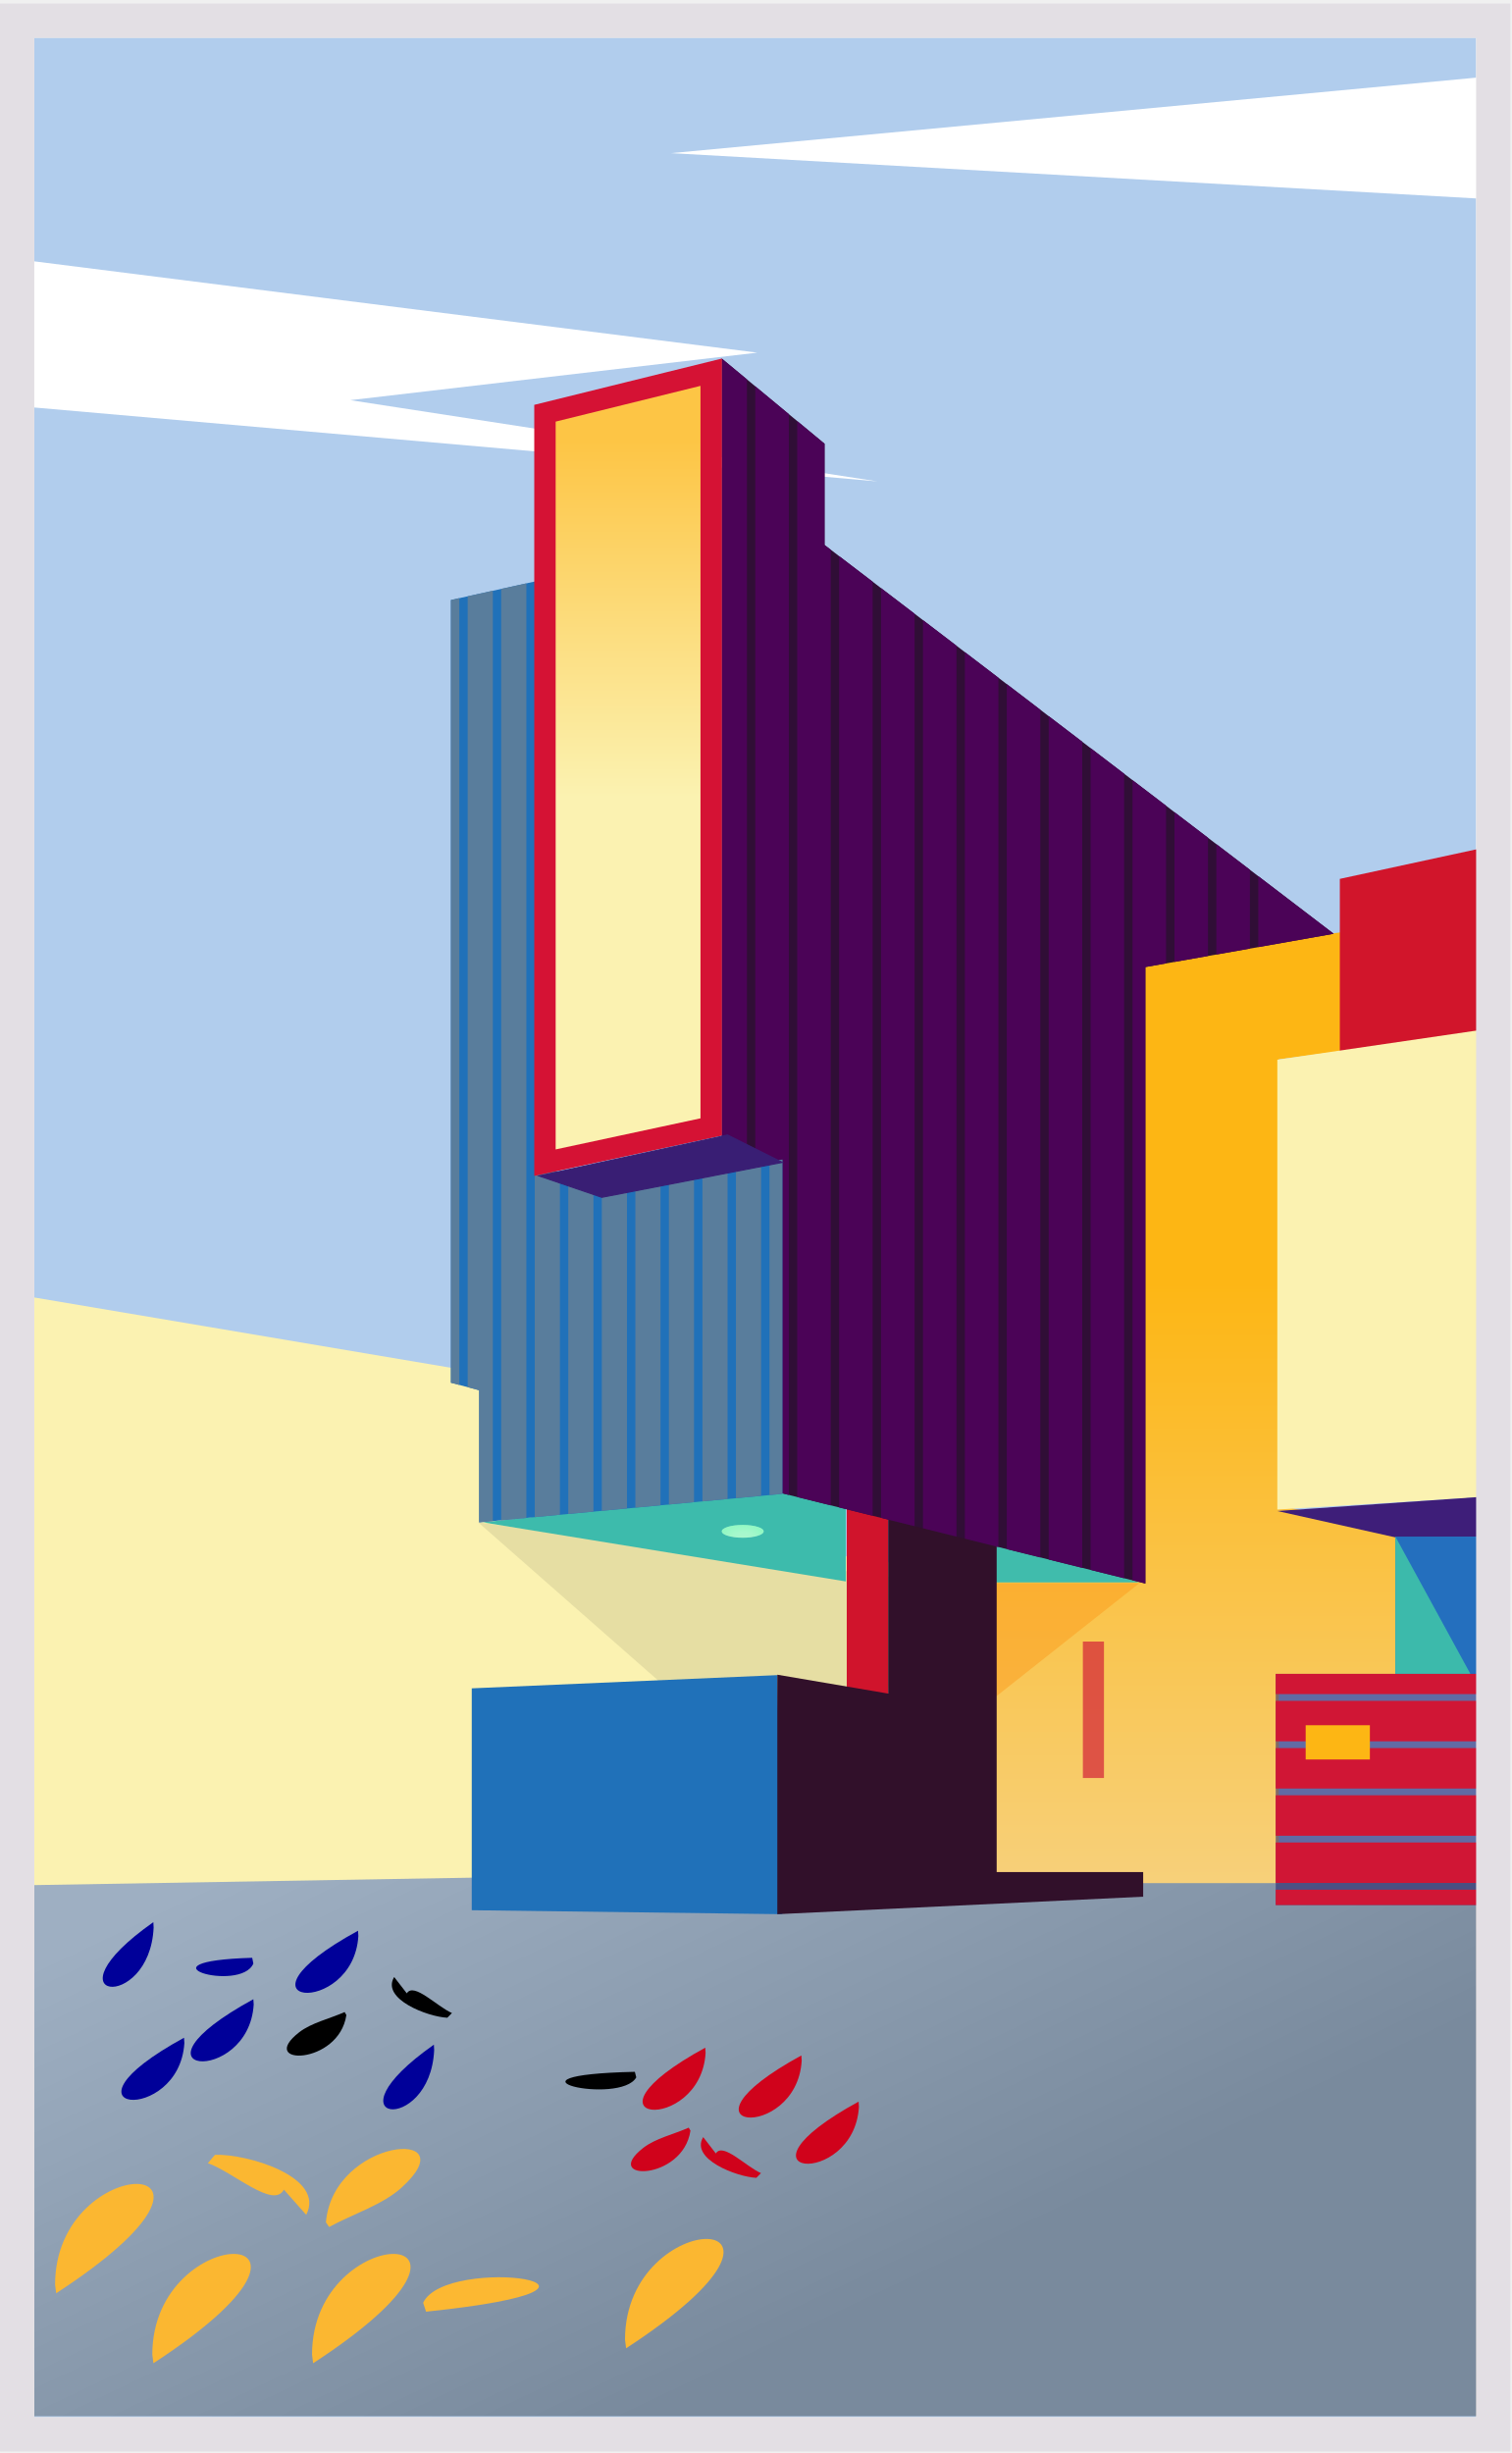
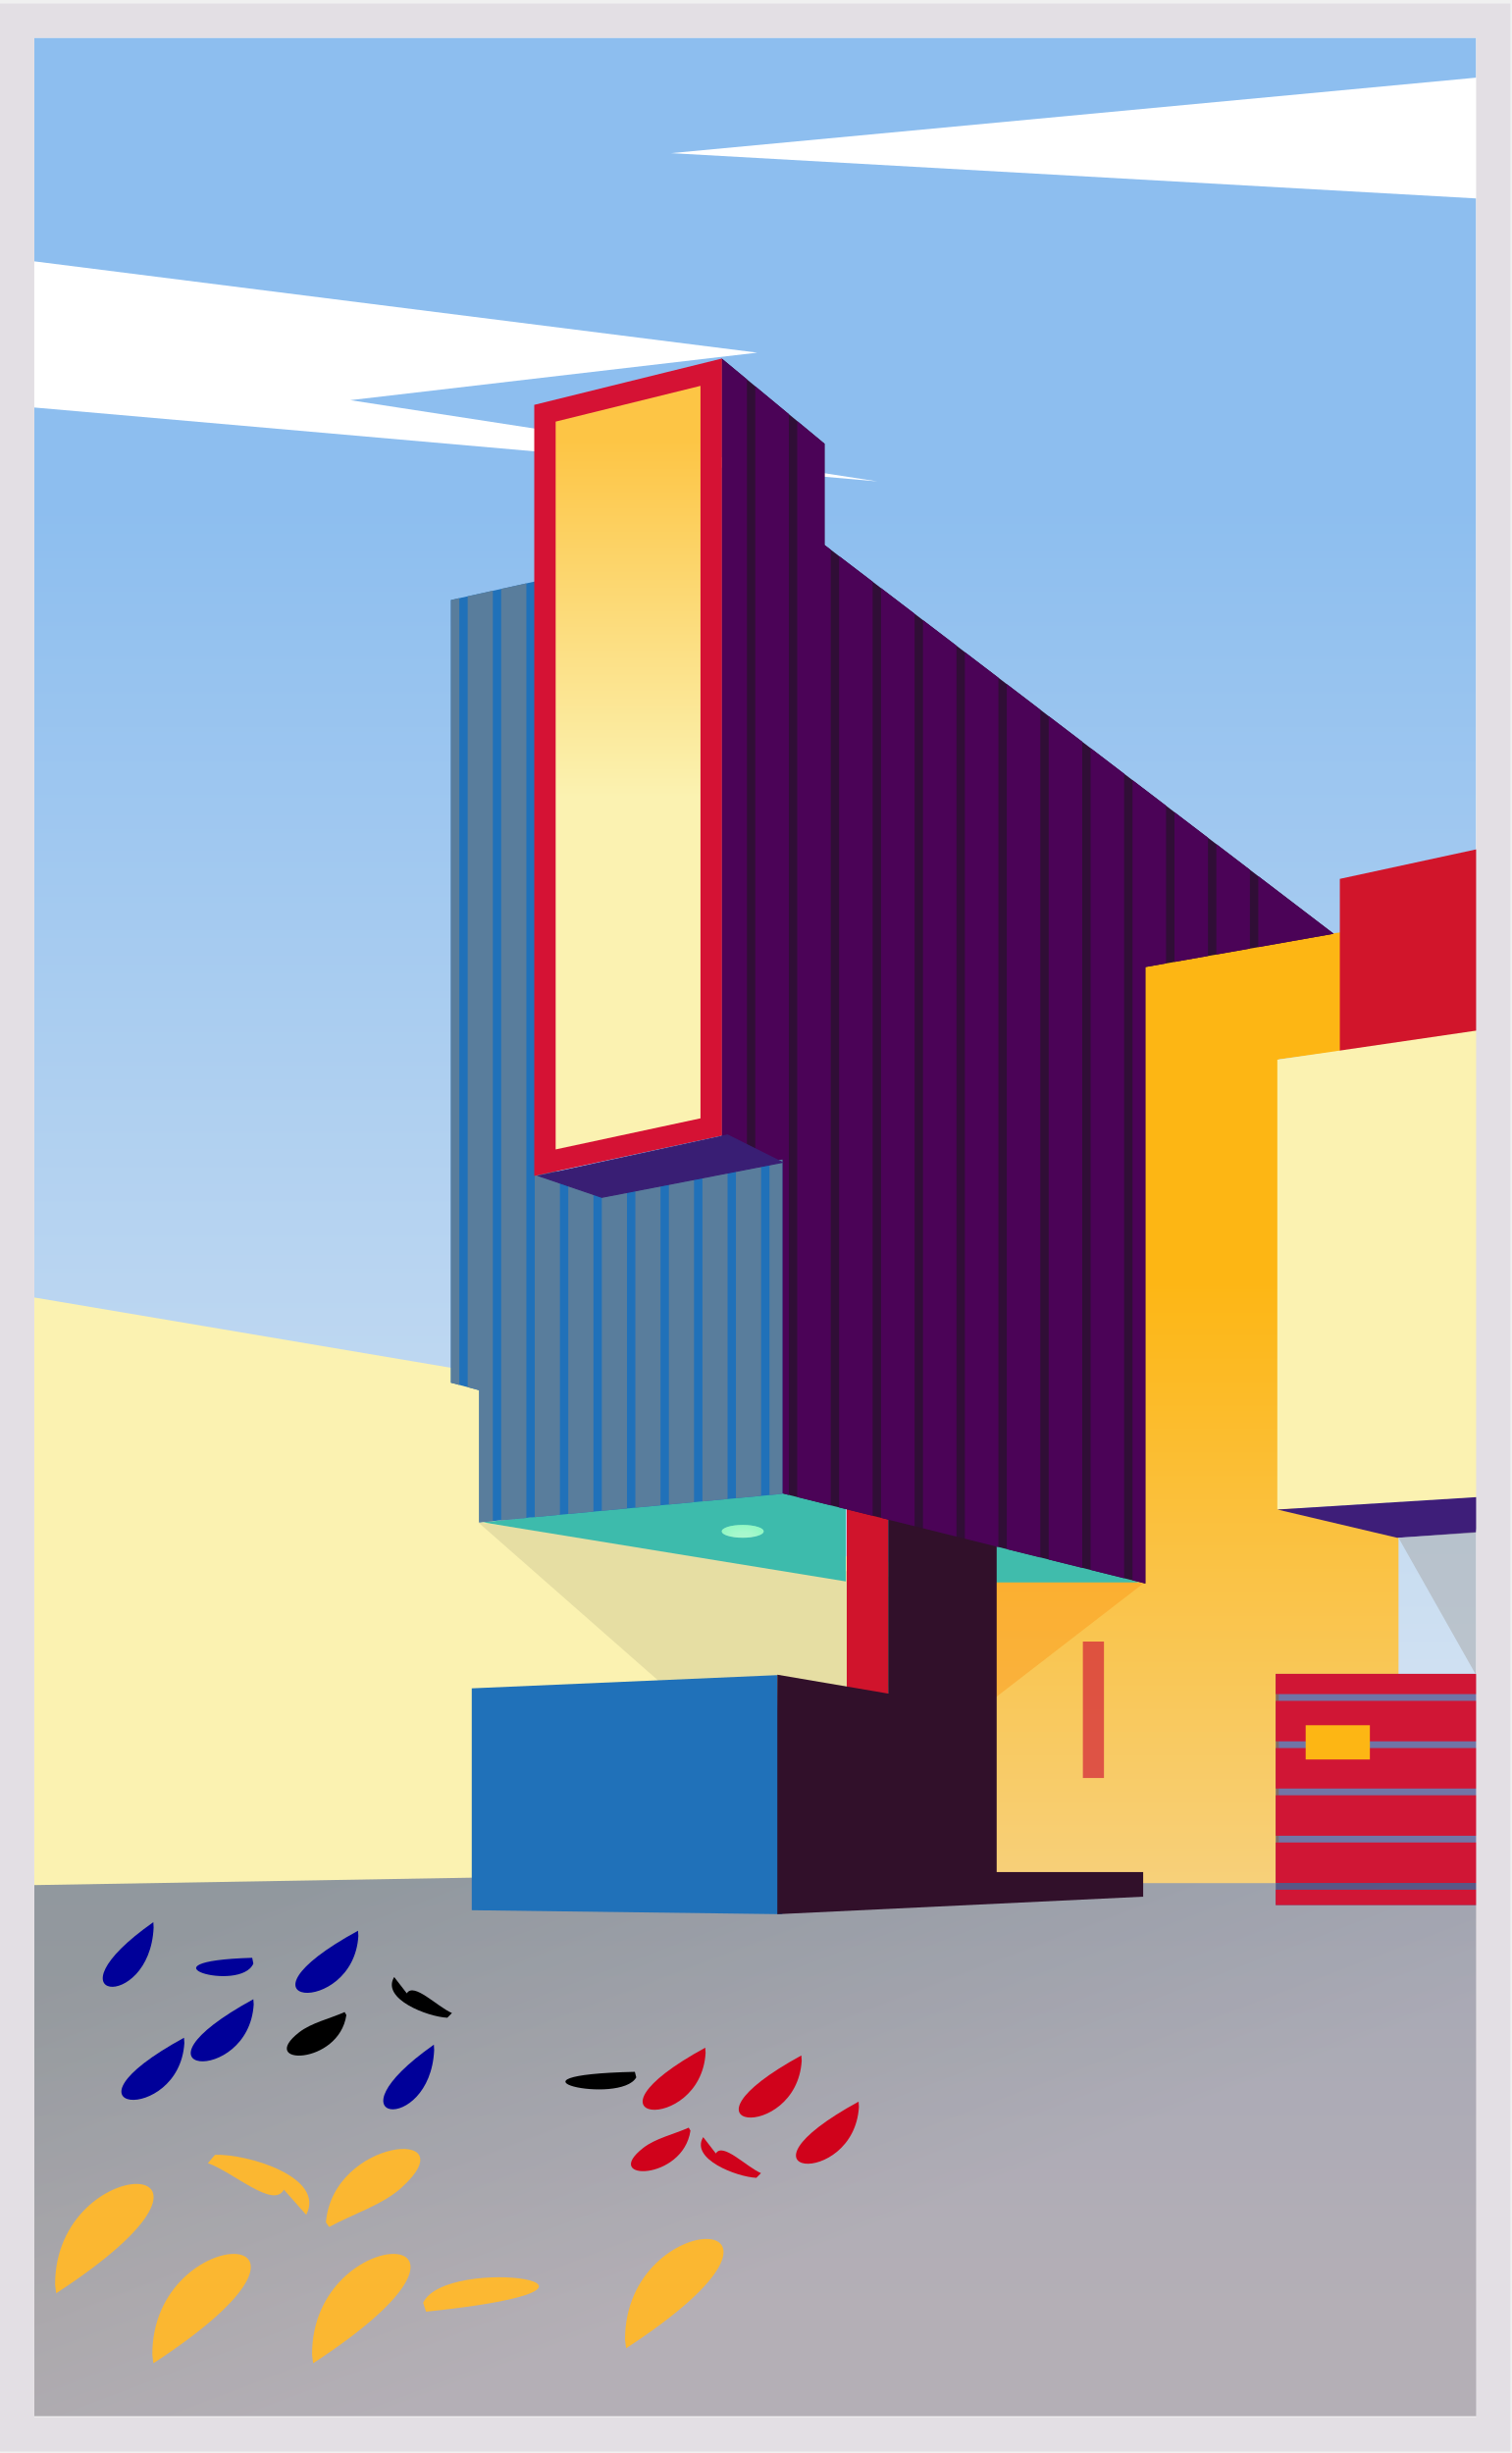
<svg xmlns="http://www.w3.org/2000/svg" xmlns:xlink="http://www.w3.org/1999/xlink" width="353px" height="573px" viewBox="0 0 353 573" version="1.1">
  <defs>
-     <linearGradient x1="0%" y1="17.605%" x2="65.987%" y2="69.097%" id="linearGradient-1">
-       <stop stop-color="#818181" offset="0%" />
-       <stop stop-color="#252525" offset="100%" />
+     <linearGradient x1="50%" y1="19.765%" x2="50%" y2="95.091%" id="linearGradient-1">
+       <stop stop-color="#8DBEEF" offset="0%" />
+       <stop stop-color="#F3F3F3" offset="100%" />
    </linearGradient>
-     <linearGradient x1="50%" y1="36.866%" x2="50%" y2="100%" id="linearGradient-2">
+     <linearGradient x1="4.021%" y1="16.633%" x2="56.864%" y2="68.021%" id="linearGradient-2">
+       <stop stop-color="#202020" offset="0%" />
+       <stop stop-color="#55495A" offset="100%" />
+     </linearGradient>
+     <linearGradient x1="50%" y1="36.866%" x2="50%" y2="100%" id="linearGradient-3">
      <stop stop-color="#FDB614" offset="0%" />
      <stop stop-color="#F7D07A" offset="100%" />
    </linearGradient>
-     <ellipse id="path-3" cx="165.496" cy="349.708" rx="4.896" ry="1.498" />
-     <filter x="-20.4%" y="-66.7%" width="140.9%" height="233.5%" filterUnits="objectBoundingBox" id="filter-4">
+     <ellipse id="path-4" cx="165.496" cy="349.708" rx="4.896" ry="1.498" />
+     <filter x="-20.4%" y="-66.7%" width="140.9%" height="233.5%" filterUnits="objectBoundingBox" id="filter-5">
      <feGaussianBlur stdDeviation="1.5" in="SourceAlpha" result="shadowBlurInner1" />
      <feOffset dx="0" dy="1" in="shadowBlurInner1" result="shadowOffsetInner1" />
      <feComposite in="shadowOffsetInner1" in2="SourceAlpha" operator="arithmetic" k2="-1" k3="1" result="shadowInnerInner1" />
      <feColorMatrix values="0 0 0 0 0.326   0 0 0 0 0.987   0 0 0 0 0.657  0 0 0 0.5 0" type="matrix" in="shadowInnerInner1" />
    </filter>
-     <linearGradient x1="50%" y1="8.866%" x2="50%" y2="53.785%" id="linearGradient-5">
+     <linearGradient x1="50%" y1="8.866%" x2="50%" y2="53.785%" id="linearGradient-6">
      <stop stop-color="#FDC545" offset="0%" />
      <stop stop-color="#FBF2B1" offset="100%" />
    </linearGradient>
  </defs>
  <g id="modern3-copy" stroke="none" stroke-width="1" fill="none" fill-rule="evenodd">
    <g id="Group" transform="translate(8, 8)">
      <rect id="Rectangle" fill="#FFFFFF" x="0" y="1" width="340" height="268" />
-       <path d="M336.816,10.138 L148.742,27.772 L336.816,38.352 L336.816,556.641 L0,556.641 L0,87.187 L196.969,104.451 L73.822,85.475 L168.893,74.375 L0,53.048 L0,0.824 L336.816,0.824 L336.816,10.138 Z" id="Combined-Shape" fill="#B1CDED" />
-       <polygon id="Rectangle" fill="url(#linearGradient-1)" opacity="0.4" points="0 430 339.816 431.058 338.859 556.42 0 556.42" />
+       <path d="M336.816,10.138 L148.742,27.772 L336.816,38.352 L336.816,556.641 L0,556.641 L0,87.187 L196.969,104.451 L73.822,85.475 L168.893,74.375 L0,53.048 L0,0.824 L336.816,0.824 L336.816,10.138 Z" id="Combined-Shape" fill="url(#linearGradient-1)" />
+       <polygon id="Rectangle" fill="url(#linearGradient-2)" opacity="0.4" points="0 430 339.816 431.058 338.859 556.42 0 556.42" />
      <path d="M40.556,497.298 C46.474,499.356 55.905,508.093 58.31,503.472 L63.527,509.365 C68.123,500.531 49.792,495.082 42.223,495.347" id="Path-20" fill="#FBB731" />
      <polygon id="Rectangle" fill="#FBF2B1" points="3.7467556e-15 295.08 113.041 314.15 115.236 345.095 213.2 358.852 290.419 427.399 0 432.344" />
-       <polygon id="Path-9" fill="url(#linearGradient-2)" points="318.686 207.893 256.405 216.572 256.405 360.471 215.756 360.471 215.756 431.884 290.724 431.884 290.724 385.675 318.686 385.675 318.686 349.835 290.724 343.622 290.724 239.443 318.686 235.779" />
-       <polygon id="Path-10" fill="#FD900F" opacity="0.401" points="258.126 361.832 217.378 394.057 217.378 361.832" />
+       <polygon id="Path-9" fill="url(#linearGradient-3)" points="318.686 207.893 256.405 216.572 256.405 360.471 215.756 360.471 215.756 431.884 290.724 431.884 290.724 385.675 318.686 385.675 318.686 349.835 290.724 343.622 290.724 239.443 318.686 235.779" />
+       <polygon id="Path-10" fill="#FD900F" opacity="0.401" points="259.041 361.899 217.378 394.057 217.389 356.631" />
      <polygon id="Path-7" fill="#CDC894" opacity="0.466" points="103.704 347.606 147.24 385.865 198.154 391.329 205.987 361.189" />
      <polygon id="Path" fill="#2071B9" points="102.2 386.382 102.2 438.211 174.753 439.14 173.578 383.295" />
      <polygon id="Path-8" fill="#40BCAC" points="225.211 350.934 258.126 361.635 217.378 361.635" />
      <polygon id="Path-6" fill="#3DBBAC" points="104.765 347.606 174.655 340.036 189.596 342.965 189.596 348.08 189.596 361.414" />
      <polygon id="Path-3" fill="#D0142C" points="199.483 344.123 189.8 344.123 189.8 387.289 199.483 389.427" />
      <polyline id="Path-2" fill="#31102A" points="173.578 383.196 199.471 387.606 199.471 345.485 224.821 352.955 224.821 429.291 259.041 429.291 259.041 435.05 173.578 439.14" />
      <polygon id="Path-4-Copy" fill="#300E36" points="160.6 75.75 160.6 257.913 173.725 264.459 173.725 340.574 259.555 361.899 259.555 217.896 303.551 210.119 184.611 119.305 184.611 95.651" />
      <path d="M283.969,195.167 L283.969,213.58 L276.136,214.965 L276.136,189.186 L283.969,195.167 Z M285.927,196.662 L303.551,210.119 L285.927,213.234 L285.927,196.662 Z M274.178,187.691 L274.178,215.311 L266.345,216.696 L266.345,181.711 L274.178,187.691 Z M264.387,180.215 L264.387,217.042 L259.555,217.896 L259.555,361.899 L256.554,361.153 L256.554,174.235 L264.387,180.215 Z M254.596,172.74 L254.596,360.666 L246.763,358.72 L246.763,166.759 L254.596,172.74 Z M244.804,165.264 L244.804,358.234 L236.971,356.288 L236.971,159.283 L244.804,165.264 Z M235.013,157.788 L235.013,355.801 L227.18,353.855 L227.18,151.807 L235.013,157.788 Z M225.222,150.312 L225.222,353.369 L217.389,351.423 L217.389,144.332 L225.222,150.312 Z M215.431,142.837 L215.431,350.936 L207.598,348.99 L207.598,136.856 L215.431,142.837 Z M205.64,135.361 L205.64,348.503 L197.807,346.557 L197.807,129.38 L205.64,135.361 Z M195.849,127.885 L195.849,346.071 L188.016,344.125 L188.016,121.904 L195.849,127.885 Z M186.057,120.409 L186.057,343.638 L178.224,341.692 L178.224,90.357 L184.611,95.651 L184.611,119.305 L186.057,120.409 Z M176.266,88.734 L176.266,341.206 L173.725,340.574 L173.725,264.459 L168.433,261.82 L168.433,82.242 L176.266,88.734 Z M166.475,80.619 L166.475,260.843 L160.6,257.913 L160.6,75.75 L166.475,80.619 Z" id="Combined-Shape" fill="#4B0357" />
      <polygon id="Path-5-Copy" fill="#2071B9" points="118.358 127.516 97.334 132.155 97.334 314.994 103.931 316.745 103.931 347.606 174.753 340.951 174.753 262.878 136.043 268.323 118.358 264.876" />
      <path d="M169.788,341.417 L163.914,341.969 L163.914,264.403 L169.788,263.576 L169.788,341.417 Z M171.746,341.233 L171.746,263.301 L174.753,262.878 L174.753,340.951 L171.746,341.233 Z M161.955,342.153 L156.081,342.705 L156.081,265.504 L161.955,264.678 L161.955,342.153 Z M154.122,342.889 L148.248,343.441 L148.248,266.606 L154.122,265.78 L154.122,342.889 Z M146.289,343.625 L140.415,344.177 L140.415,267.708 L146.289,266.882 L146.289,343.625 Z M138.456,344.361 L132.582,344.913 L132.582,267.648 L136.043,268.323 L138.456,267.983 L138.456,344.361 Z M130.624,345.097 L124.749,345.649 L124.749,266.122 L130.624,267.267 L130.624,345.097 Z M122.791,345.833 L116.916,346.385 L116.916,127.834 L118.358,127.516 L118.358,264.876 L122.791,265.74 L122.791,345.833 Z M114.958,346.569 L109.083,347.121 L109.083,129.562 L114.958,128.266 L114.958,346.569 Z M107.125,347.305 L103.931,347.606 L103.931,316.745 L101.25,316.034 L101.25,131.29 L107.125,129.994 L107.125,347.305 Z M99.292,315.514 L97.334,314.994 L97.334,132.155 L99.292,131.722 L99.292,315.514 Z" id="Combined-Shape" fill="#597D9C" />
      <g id="Oval">
-         <use fill="#B9F7D5" fill-rule="evenodd" xlink:href="#path-3" />
-         <use fill="black" fill-opacity="1" filter="url(#filter-4)" xlink:href="#path-3" />
+         <use fill="#B9F7D5" fill-rule="evenodd" xlink:href="#path-4" />
+         <use fill="black" fill-opacity="1" filter="url(#filter-5)" xlink:href="#path-4" />
      </g>
      <polygon id="Path-11" fill="#D1152B" points="304.978 197.297 304.978 240.009 337.867 235.611 337.867 190.183" />
      <polygon id="Path-12" fill="#FBF2B1" points="290.378 239.535 342.916 231.85 343 341.427 290.378 344.611" />
-       <polygon id="Path-13" fill="#3E1E79" points="290.378 344.958 337.867 341.658 337.658 350.934 318.348 351.208" />
-       <polygon id="Path-14" fill="#246FBE" points="317.956 350.934 337.658 350.934 337.658 386.992 317.956 386.992" />
-       <polygon id="Path-15" fill="#3CBAAB" points="317.956 350.934 337.658 386.992 317.956 386.992" />
+       <polygon id="Path-13" fill="#3E1E79" points="290.378 344.611 337.867 341.658 336.816 349.98 318.348 351.208" />
      <polygon id="Path-16" fill="#D01635" opacity="0.662" points="244.956 375.455 244.956 407.326 249.882 407.326 249.882 375.455" />
      <g id="Group-3" transform="translate(290, 383)">
        <polygon id="Path-16-Copy" fill="#1B1464" opacity="0.535" points="0 0 0 54 53 54 53 0" />
        <path d="M53,48.842 L0,48.842 L0,39.389 L53,39.389 L53,48.842 Z M53,50.418 L53,54 L0,54 L0,50.418 L53,50.418 Z M53,37.814 L0,37.814 L0,28.36 L53,28.36 L53,37.814 Z M53,26.785 L0,26.785 L0,17.331 L53,17.331 L53,26.785 Z M53,15.756 L0,15.756 L0,6.302 L53,6.302 L53,15.756 Z M53,4.727 L0,4.727 L0,0 L53,0 L53,4.727 Z" id="Combined-Shape" fill="#D01635" />
        <rect id="Rectangle" fill="#FDB614" x="7" y="12" width="15" height="8" />
      </g>
      <path d="M90.845,529.906 C96.246,518.401 148.467,526.06 91.522,531.99" id="Path-21" fill="#FCB832" />
      <path d="M64.889,542.015 C64.889,510.115 116.497,510.549 65.145,544.034" id="Path-18" fill="#FBB731" />
      <path d="M27.578,542.015 C27.578,510.115 79.186,510.549 27.834,544.034" id="Path-18-Copy-2" fill="#FBB731" />
      <path d="M4.867,525.667 C4.867,493.767 56.475,494.201 5.123,527.686" id="Path-18-Copy-3" fill="#FBB731" />
+       <polygon id="Path-5" fill="#A6A6A6" opacity="0.497" points="318.686 351.208 336.816 383.295 336.816 349.841" />
      <path d="M138,538.519 C138,506.618 189.608,507.053 138.256,540.538" id="Path-18-Copy-3" fill="#FBB731" />
      <path d="M68.133,511.112 C69.843,491.335 101.539,488.74 85.819,502.995 C81.352,507.046 74.523,509.134 68.875,512.204 L68.133,511.112 Z" id="Path-19" fill="#FBB731" />
      <path d="M169.763,499.625 L168.68,500.722 C164.078,500.51 153.155,496.321 156.266,491.213 L159.216,495.027 C160.843,492.355 166.247,498.092 169.763,499.625 Z" id="Path-20" fill="#D0021B" />
      <path d="M140.631,477.25 C136.934,483.931 105.53,476.744 140.296,475.959 L140.631,477.25 Z" id="Path-21" fill="#000000" />
      <path d="M156.827,471.549 C155.663,490.806 124.367,488.011 156.745,470.318 L156.827,471.549 Z" id="Path-18" fill="#D0021B" />
      <path d="M179.276,473.365 C178.112,492.622 146.816,489.827 179.194,472.134 L179.276,473.365 Z" id="Path-18-Copy-2" fill="#D0021B" />
      <path d="M192.646,484.153 C191.482,503.41 160.186,500.615 192.565,482.921 L192.646,484.153 Z" id="Path-18-Copy-3" fill="#D0021B" />
      <path d="M93.419,470.9 C92.479,490.943 67.193,488.034 93.353,469.618 L93.419,470.9 Z" id="Path-18-Copy-3" fill="#000099" />
      <path d="M153.292,489.693 C151.533,501.548 132.208,501.56 142.266,493.725 C145.124,491.499 149.343,490.574 152.881,488.998 L153.292,489.693 Z" id="Path-19" fill="#D0021B" />
      <rect id="Rectangle" stroke="#E3DFE4" stroke-width="8" x="-4" y="-3.176" width="344.816" height="563.816" />
      <path d="M97.574,462.229 L96.491,463.326 C91.889,463.114 80.966,458.925 84.077,453.817 L87.028,457.631 C88.655,454.959 94.059,460.696 97.574,462.229 Z" id="Path-20" fill="#000000" />
      <path d="M51.184,450.67 C48.197,457.623 22.824,450.143 50.914,449.326 L51.184,450.67 Z" id="Path-21" fill="#000099" />
      <path d="M75.712,444.231 C74.548,463.489 43.252,460.694 75.631,443 L75.712,444.231 Z" id="Path-18" fill="#000099" />
      <path d="M35.067,469.231 C33.903,488.489 2.608,485.694 34.986,468 L35.067,469.231 Z" id="Path-18-Copy-2" fill="#000099" />
      <path d="M51.264,460.231 C50.1,479.489 18.804,476.694 51.182,459 L51.264,460.231 Z" id="Path-18-Copy-3" fill="#000099" />
      <path d="M27.887,442.282 C26.947,462.325 1.661,459.415 27.821,441 L27.887,442.282 Z" id="Path-18-Copy-3" fill="#000099" />
      <path d="M72.912,462.695 C71.153,474.551 51.828,474.562 61.886,466.727 C64.744,464.501 68.963,463.576 72.501,462 L72.912,462.695 Z" id="Path-19" fill="#000000" />
-       <path d="M119.3,263.587 L158.131,255.253 L158.131,78.942 L119.3,88.525 L119.3,263.587 Z" id="Path-4" stroke="#D51234" stroke-width="5" fill="url(#linearGradient-5)" />
+       <path d="M119.3,263.587 L158.131,255.253 L158.131,78.942 L119.3,88.525 L119.3,263.587 Z" id="Path-4" stroke="#D51234" stroke-width="5" fill="url(#linearGradient-6)" />
      <polygon id="Path-17" stroke="#391E74" stroke-width="0.25" fill="#391E74" points="161.955 257.125 174.753 263.528 132.582 271.689 117.886 266.68" />
    </g>
  </g>
</svg>
